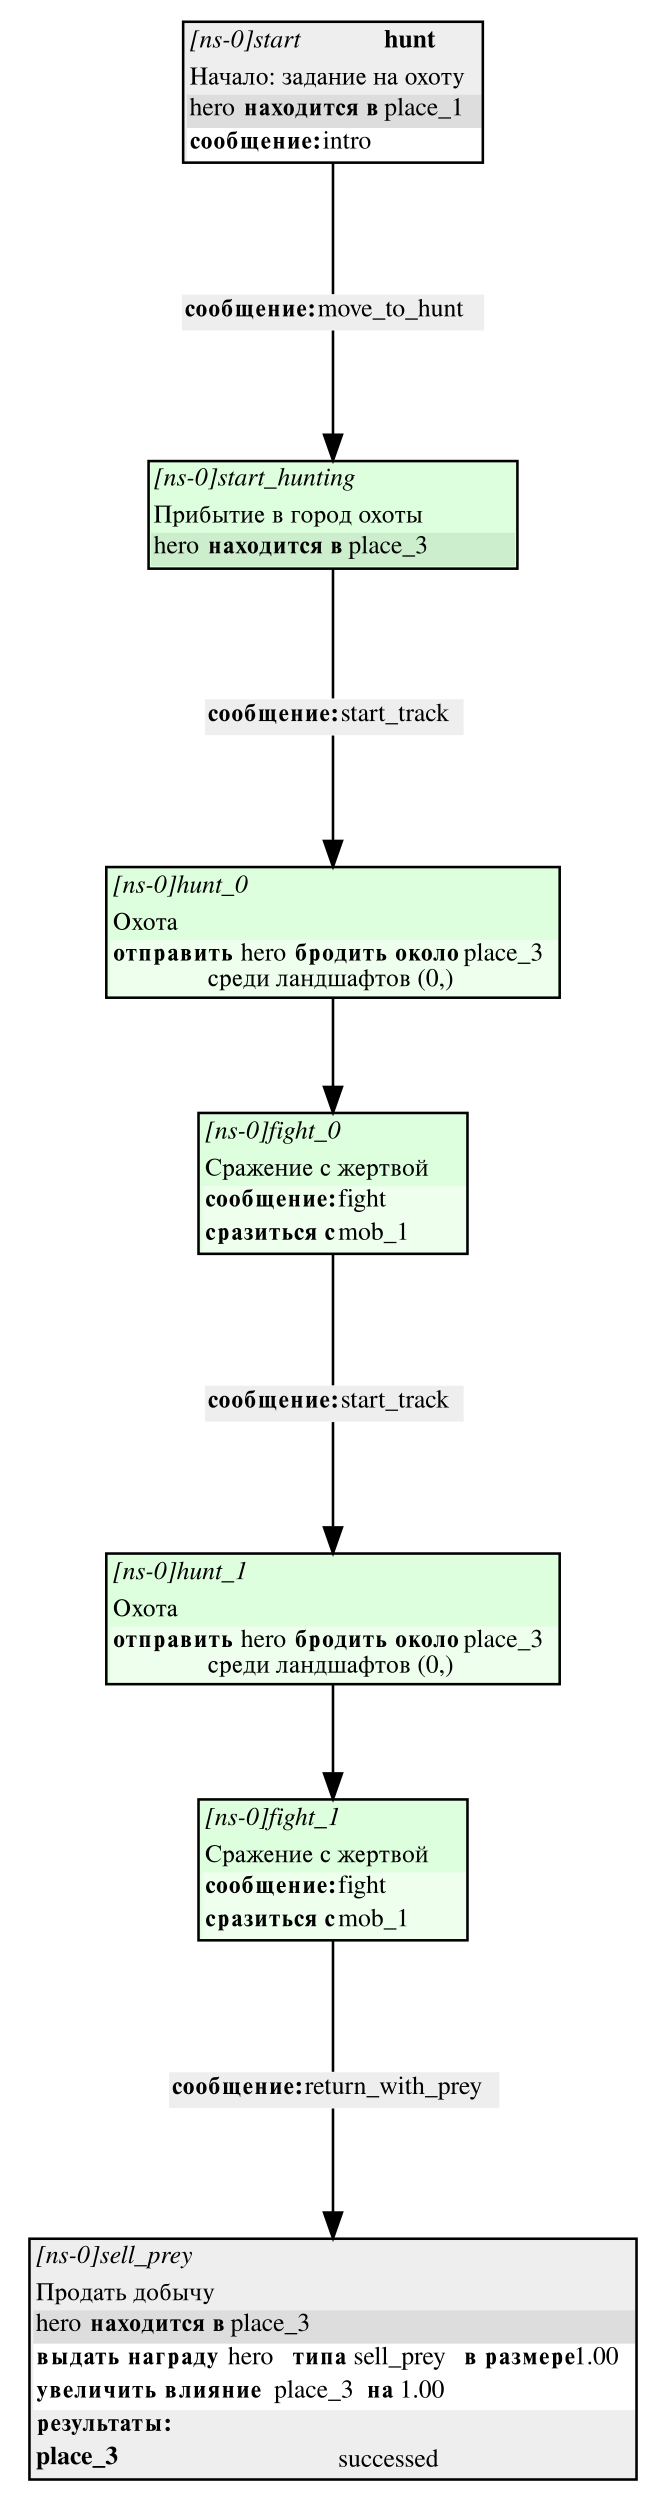
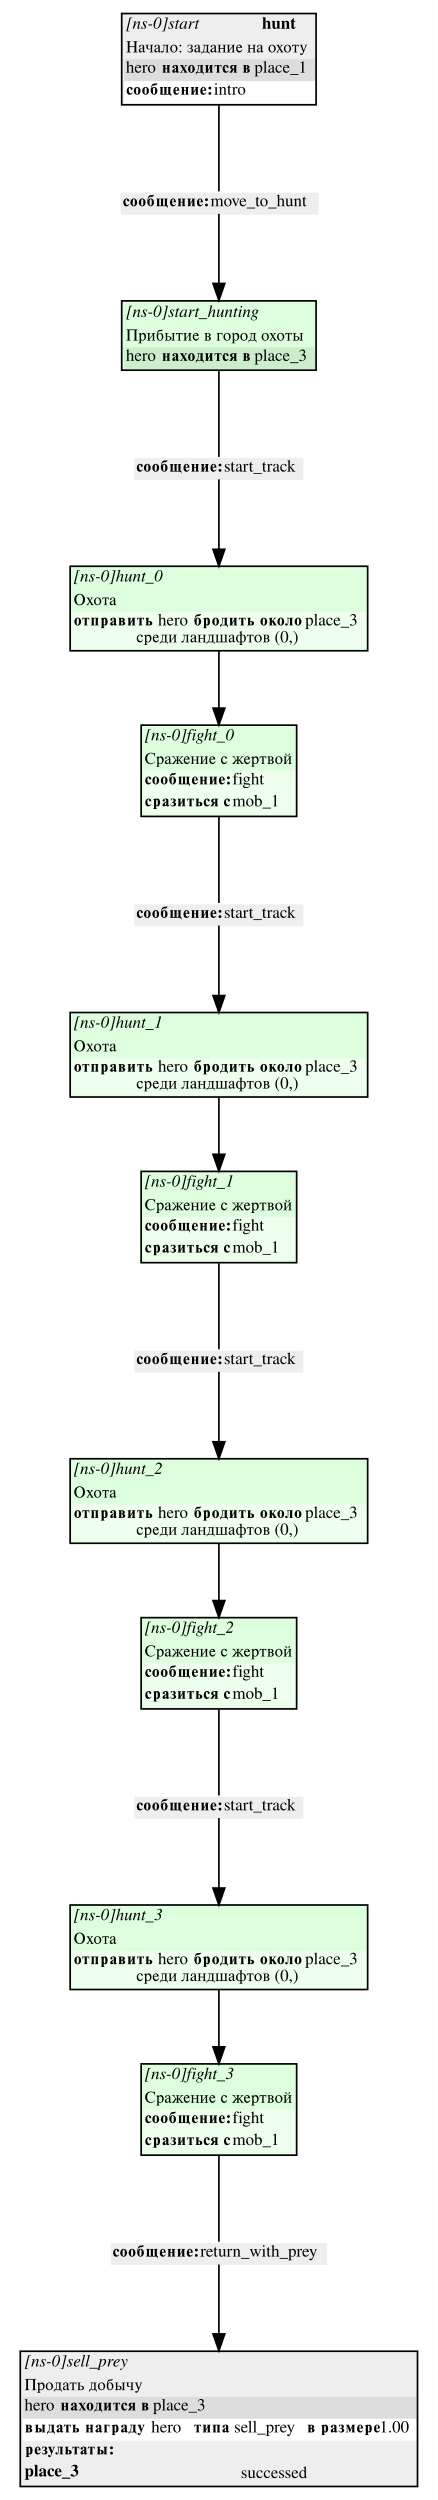
- <svg xmlns="http://www.w3.org/2000/svg" width="260pt" height="976pt" viewBox="0.00 0.00 260.00 976.00">
-   <g id="graph0" class="graph" transform="scale(1 1) rotate(0) translate(4 972)">
-     <polygon fill="white" stroke="white" points="-4,4 -4,-972 256,-972 256,4 -4,4" />
+ <svg xmlns="http://www.w3.org/2000/svg" width="259pt" height="1479pt" viewBox="0.00 0.00 259.00 1479.00">
+   <g id="graph0" class="graph" transform="scale(1 1) rotate(0) translate(4 1475)">
+     <polygon fill="white" stroke="none" points="-4,4 -4,-1475 255,-1475 255,4 -4,4" />
    <g id="node1" class="node">
-       <polygon fill="#eeeeee" stroke="none" points="67.5,-908.5 67.5,-963.5 184.5,-963.5 184.5,-908.5 67.5,-908.5" />
-       <text text-anchor="start" x="70" y="-953.5" font-family="Times,serif" font-style="italic" font-size="10.00">[ns-0]start</text>
-       <text text-anchor="start" x="146" y="-953.5" font-family="Times,serif" font-weight="bold" font-size="10.00">hunt</text>
-       <text text-anchor="start" x="70" y="-939" font-family="Times,serif" font-size="10.00">Начало: задание на охоту</text>
-       <polygon fill="#dddddd" stroke="none" points="69,-922 69,-935 184,-935 184,-922 69,-922" />
-       <text text-anchor="start" x="70" y="-927" font-family="Times,serif" font-size="10.00">hero </text>
-       <text text-anchor="start" x="91" y="-927" font-family="Times,serif" font-weight="bold" font-size="10.00">находится в</text>
-       <text text-anchor="start" x="146" y="-927" font-family="Times,serif" font-size="10.00"> place_1</text>
-       <polygon fill="#ffffff" stroke="none" points="69,-909 69,-922 184,-922 184,-909 69,-909" />
-       <text text-anchor="start" x="70" y="-914" font-family="Times,serif" font-weight="bold" font-size="10.00">сообщение:</text>
-       <text text-anchor="start" x="122" y="-914" font-family="Times,serif" font-size="10.00"> intro</text>
-       <polygon fill="none" stroke="black" points="67.5,-908.5 67.5,-963.5 184.5,-963.5 184.5,-908.5 67.5,-908.5" />
+       <polygon fill="#eeeeee" stroke="none" points="68,-1413 68,-1467 183,-1467 183,-1413 68,-1413" />
+       <text text-anchor="start" x="70.5" y="-1458" font-family="Times,serif" font-style="italic" font-size="10.00">[ns-0]start</text>
+       <text text-anchor="start" x="151" y="-1458" font-family="Times,serif" font-weight="bold" font-size="10.00">hunt</text>
+       <text text-anchor="start" x="70.5" y="-1444" font-family="Times,serif" font-size="10.00">Начало: задание на охоту</text>
+       <polygon fill="#dddddd" stroke="none" points="69.5,-1427 69.5,-1440 182.5,-1440 182.5,-1427 69.5,-1427" />
+       <text text-anchor="start" x="70.5" y="-1432" font-family="Times,serif" font-size="10.00">hero </text>
+       <text text-anchor="start" x="91.5" y="-1432" font-family="Times,serif" font-weight="bold" font-size="10.00">находится в</text>
+       <text text-anchor="start" x="146.5" y="-1432" font-family="Times,serif" font-size="10.00"> place_1</text>
+       <polygon fill="#ffffff" stroke="none" points="69.5,-1414 69.5,-1427 182.5,-1427 182.5,-1414 69.5,-1414" />
+       <text text-anchor="start" x="70.5" y="-1419" font-family="Times,serif" font-weight="bold" font-size="10.00">сообщение:</text>
+       <text text-anchor="start" x="122.5" y="-1419" font-family="Times,serif" font-size="10.00"> intro</text>
+       <polygon fill="none" stroke="black" points="68,-1413 68,-1467 183,-1467 183,-1413 68,-1413" />
+     </g>
+     <g id="node15" class="node">
+       <polygon fill="#eeeeee" stroke="none" points="67.5,-1348 67.5,-1361 184.5,-1361 184.5,-1348 67.5,-1348" />
+       <text text-anchor="start" x="68.5" y="-1353" font-family="Times,serif" font-weight="bold" font-size="10.00">сообщение:</text>
+       <text text-anchor="start" x="120.5" y="-1353" font-family="Times,serif" font-size="10.00"> move_to_hunt</text>
+     </g>
+     <g id="edge10" class="edge">
+       <path fill="none" stroke="black" d="M125.5,-1412.74C125.5,-1394.69 125.5,-1372.18 125.5,-1361.77" />
+     </g>
+     <g id="node2" class="node">
+       <polygon fill="#ddffdd" stroke="none" points="79.5,-992 79.5,-1046 171.5,-1046 171.5,-992 79.5,-992" />
+       <text text-anchor="start" x="81.5" y="-1037" font-family="Times,serif" font-style="italic" font-size="10.00">[ns-0]fight_0</text>
+       <text text-anchor="start" x="81.5" y="-1023" font-family="Times,serif" font-size="10.00">Сражение с жертвой</text>
+       <polygon fill="#eeffee" stroke="none" points="80.5,-1006 80.5,-1019 170.5,-1019 170.5,-1006 80.5,-1006" />
+       <text text-anchor="start" x="81.5" y="-1011" font-family="Times,serif" font-weight="bold" font-size="10.00">сообщение:</text>
+       <text text-anchor="start" x="133.5" y="-1011" font-family="Times,serif" font-size="10.00"> fight</text>
+       <polygon fill="#eeffee" stroke="none" points="80.5,-993 80.5,-1006 170.5,-1006 170.5,-993 80.5,-993" />
+       <text text-anchor="start" x="81.5" y="-998" font-family="Times,serif" font-weight="bold" font-size="10.00">сразиться с</text>
+       <text text-anchor="start" x="133.5" y="-998" font-family="Times,serif" font-size="10.00">  mob_1</text>
+       <polygon fill="none" stroke="black" points="79.5,-992 79.5,-1046 171.5,-1046 171.5,-992 79.5,-992" />
+     </g>
+     <g id="node12" class="node">
+       <polygon fill="#eeeeee" stroke="none" points="75.5,-927 75.5,-940 175.5,-940 175.5,-927 75.5,-927" />
+       <text text-anchor="start" x="76.5" y="-932" font-family="Times,serif" font-weight="bold" font-size="10.00">сообщение:</text>
+       <text text-anchor="start" x="128.5" y="-932" font-family="Times,serif" font-size="10.00"> start_track</text>
+     </g>
+     <g id="edge1" class="edge">
+       <path fill="none" stroke="black" d="M125.5,-991.738C125.5,-973.691 125.5,-951.179 125.5,-940.771" />
+     </g>
+     <g id="node3" class="node">
+       <polygon fill="#ddffdd" stroke="none" points="79.5,-728 79.5,-782 171.5,-782 171.5,-728 79.5,-728" />
+       <text text-anchor="start" x="81.5" y="-773" font-family="Times,serif" font-style="italic" font-size="10.00">[ns-0]fight_1</text>
+       <text text-anchor="start" x="81.5" y="-759" font-family="Times,serif" font-size="10.00">Сражение с жертвой</text>
+       <polygon fill="#eeffee" stroke="none" points="80.5,-742 80.5,-755 170.5,-755 170.5,-742 80.5,-742" />
+       <text text-anchor="start" x="81.5" y="-747" font-family="Times,serif" font-weight="bold" font-size="10.00">сообщение:</text>
+       <text text-anchor="start" x="133.5" y="-747" font-family="Times,serif" font-size="10.00"> fight</text>
+       <polygon fill="#eeffee" stroke="none" points="80.5,-729 80.5,-742 170.5,-742 170.5,-729 80.5,-729" />
+       <text text-anchor="start" x="81.5" y="-734" font-family="Times,serif" font-weight="bold" font-size="10.00">сразиться с</text>
+       <text text-anchor="start" x="133.5" y="-734" font-family="Times,serif" font-size="10.00">  mob_1</text>
+       <polygon fill="none" stroke="black" points="79.5,-728 79.5,-782 171.5,-782 171.5,-728 79.5,-728" />
+     </g>
+     <g id="node13" class="node">
+       <polygon fill="#eeeeee" stroke="none" points="75.5,-663 75.5,-676 175.5,-676 175.5,-663 75.5,-663" />
+       <text text-anchor="start" x="76.5" y="-668" font-family="Times,serif" font-weight="bold" font-size="10.00">сообщение:</text>
+       <text text-anchor="start" x="128.5" y="-668" font-family="Times,serif" font-size="10.00"> start_track</text>
+     </g>
+     <g id="edge4" class="edge">
+       <path fill="none" stroke="black" d="M125.5,-727.738C125.5,-709.691 125.5,-687.179 125.5,-676.771" />
+     </g>
+     <g id="node4" class="node">
+       <polygon fill="#ddffdd" stroke="none" points="79.5,-464 79.5,-518 171.5,-518 171.5,-464 79.5,-464" />
+       <text text-anchor="start" x="81.5" y="-509" font-family="Times,serif" font-style="italic" font-size="10.00">[ns-0]fight_2</text>
+       <text text-anchor="start" x="81.5" y="-495" font-family="Times,serif" font-size="10.00">Сражение с жертвой</text>
+       <polygon fill="#eeffee" stroke="none" points="80.5,-478 80.5,-491 170.5,-491 170.5,-478 80.5,-478" />
+       <text text-anchor="start" x="81.5" y="-483" font-family="Times,serif" font-weight="bold" font-size="10.00">сообщение:</text>
+       <text text-anchor="start" x="133.5" y="-483" font-family="Times,serif" font-size="10.00"> fight</text>
+       <polygon fill="#eeffee" stroke="none" points="80.5,-465 80.5,-478 170.5,-478 170.5,-465 80.5,-465" />
+       <text text-anchor="start" x="81.5" y="-470" font-family="Times,serif" font-weight="bold" font-size="10.00">сразиться с</text>
+       <text text-anchor="start" x="133.5" y="-470" font-family="Times,serif" font-size="10.00">  mob_1</text>
+       <polygon fill="none" stroke="black" points="79.5,-464 79.5,-518 171.5,-518 171.5,-464 79.5,-464" />
+     </g>
+     <g id="node16" class="node">
+       <polygon fill="#eeeeee" stroke="none" points="75.5,-399 75.5,-412 175.5,-412 175.5,-399 75.5,-399" />
+       <text text-anchor="start" x="76.5" y="-404" font-family="Times,serif" font-weight="bold" font-size="10.00">сообщение:</text>
+       <text text-anchor="start" x="128.5" y="-404" font-family="Times,serif" font-size="10.00"> start_track</text>
+     </g>
+     <g id="edge12" class="edge">
+       <path fill="none" stroke="black" d="M125.5,-463.738C125.5,-445.691 125.5,-423.179 125.5,-412.771" />
+     </g>
+     <g id="node5" class="node">
+       <polygon fill="#ddffdd" stroke="none" points="79.5,-200 79.5,-254 171.5,-254 171.5,-200 79.5,-200" />
+       <text text-anchor="start" x="81.5" y="-245" font-family="Times,serif" font-style="italic" font-size="10.00">[ns-0]fight_3</text>
+       <text text-anchor="start" x="81.5" y="-231" font-family="Times,serif" font-size="10.00">Сражение с жертвой</text>
+       <polygon fill="#eeffee" stroke="none" points="80.5,-214 80.5,-227 170.5,-227 170.5,-214 80.5,-214" />
+       <text text-anchor="start" x="81.5" y="-219" font-family="Times,serif" font-weight="bold" font-size="10.00">сообщение:</text>
+       <text text-anchor="start" x="133.5" y="-219" font-family="Times,serif" font-size="10.00"> fight</text>
+       <polygon fill="#eeffee" stroke="none" points="80.5,-201 80.5,-214 170.5,-214 170.5,-201 80.5,-201" />
+       <text text-anchor="start" x="81.5" y="-206" font-family="Times,serif" font-weight="bold" font-size="10.00">сразиться с</text>
+       <text text-anchor="start" x="133.5" y="-206" font-family="Times,serif" font-size="10.00">  mob_1</text>
+       <polygon fill="none" stroke="black" points="79.5,-200 79.5,-254 171.5,-254 171.5,-200 79.5,-200" />
+     </g>
+     <g id="node17" class="node">
+       <polygon fill="#eeeeee" stroke="none" points="61.5,-135 61.5,-148 189.5,-148 189.5,-135 61.5,-135" />
+       <text text-anchor="start" x="62.5" y="-140" font-family="Times,serif" font-weight="bold" font-size="10.00">сообщение:</text>
+       <text text-anchor="start" x="114.5" y="-140" font-family="Times,serif" font-size="10.00"> return_with_prey</text>
+     </g>
+     <g id="edge15" class="edge">
+       <path fill="none" stroke="black" d="M125.5,-199.738C125.5,-181.691 125.5,-159.179 125.5,-148.771" />
+     </g>
+     <g id="node6" class="node">
+       <polygon fill="#ddffdd" stroke="none" points="68,-1256 68,-1297 183,-1297 183,-1256 68,-1256" />
+       <text text-anchor="start" x="70.5" y="-1287.5" font-family="Times,serif" font-style="italic" font-size="10.00">[ns-0]start_hunting</text>
+       <text text-anchor="start" x="70.5" y="-1273.5" font-family="Times,serif" font-size="10.00">Прибытие в город охоты</text>
+       <polygon fill="#cceecc" stroke="none" points="69.5,-1256.5 69.5,-1269.5 182.5,-1269.5 182.5,-1256.5 69.5,-1256.5" />
+       <text text-anchor="start" x="70.5" y="-1261.5" font-family="Times,serif" font-size="10.00">hero </text>
+       <text text-anchor="start" x="91.5" y="-1261.5" font-family="Times,serif" font-weight="bold" font-size="10.00">находится в</text>
+       <text text-anchor="start" x="146.5" y="-1261.5" font-family="Times,serif" font-size="10.00"> place_3</text>
+       <polygon fill="none" stroke="black" points="68,-1256 68,-1297 183,-1297 183,-1256 68,-1256" />
+     </g>
+     <g id="node14" class="node">
+       <polygon fill="#eeeeee" stroke="none" points="75.5,-1191 75.5,-1204 175.5,-1204 175.5,-1191 75.5,-1191" />
+       <text text-anchor="start" x="76.5" y="-1196" font-family="Times,serif" font-weight="bold" font-size="10.00">сообщение:</text>
+       <text text-anchor="start" x="128.5" y="-1196" font-family="Times,serif" font-size="10.00"> start_track</text>
+     </g>
+     <g id="edge8" class="edge">
+       <path fill="none" stroke="black" d="M125.5,-1255.8C125.5,-1238.8 125.5,-1215.35 125.5,-1204.69" />
+     </g>
+     <g id="node7" class="node">
+       <polygon fill="#ddffdd" stroke="none" points="37.5,-1090 37.5,-1140 213.5,-1140 213.5,-1090 37.5,-1090" />
+       <text text-anchor="start" x="39.5" y="-1131" font-family="Times,serif" font-style="italic" font-size="10.00">[ns-0]hunt_0</text>
+       <text text-anchor="start" x="39.5" y="-1117" font-family="Times,serif" font-size="10.00">Охота</text>
+       <polygon fill="#eeffee" stroke="none" points="38.5,-1091 38.5,-1113 212.5,-1113 212.5,-1091 38.5,-1091" />
+       <text text-anchor="start" x="39.5" y="-1105" font-family="Times,serif" font-weight="bold" font-size="10.00">отправить </text>
+       <text text-anchor="start" x="89.5" y="-1105" font-family="Times,serif" font-size="10.00"> hero</text>
+       <text text-anchor="start" x="110.5" y="-1105" font-family="Times,serif" font-weight="bold" font-size="10.00">бродить около</text>
+       <text text-anchor="start" x="176.5" y="-1105" font-family="Times,serif" font-size="10.00"> place_3</text>
+       <text text-anchor="start" x="76.5" y="-1095" font-family="Times,serif" font-size="10.00"> среди ландшафтов (0,)</text>
+       <polygon fill="none" stroke="black" points="37.5,-1090 37.5,-1140 213.5,-1140 213.5,-1090 37.5,-1090" />
+     </g>
+     <g id="edge7" class="edge">
+       <path fill="none" stroke="black" d="M125.5,-1089.79C125.5,-1079.55 125.5,-1067.4 125.5,-1056.13" />
+       <polygon fill="black" stroke="black" points="129,-1056.1 125.5,-1046.1 122,-1056.1 129,-1056.1" />
+     </g>
+     <g id="node8" class="node">
+       <polygon fill="#ddffdd" stroke="none" points="37.5,-826 37.5,-876 213.5,-876 213.5,-826 37.5,-826" />
+       <text text-anchor="start" x="39.5" y="-867" font-family="Times,serif" font-style="italic" font-size="10.00">[ns-0]hunt_1</text>
+       <text text-anchor="start" x="39.5" y="-853" font-family="Times,serif" font-size="10.00">Охота</text>
+       <polygon fill="#eeffee" stroke="none" points="38.5,-827 38.5,-849 212.5,-849 212.5,-827 38.5,-827" />
+       <text text-anchor="start" x="39.5" y="-841" font-family="Times,serif" font-weight="bold" font-size="10.00">отправить </text>
+       <text text-anchor="start" x="89.5" y="-841" font-family="Times,serif" font-size="10.00"> hero</text>
+       <text text-anchor="start" x="110.5" y="-841" font-family="Times,serif" font-weight="bold" font-size="10.00">бродить около</text>
+       <text text-anchor="start" x="176.5" y="-841" font-family="Times,serif" font-size="10.00"> place_3</text>
+       <text text-anchor="start" x="76.5" y="-831" font-family="Times,serif" font-size="10.00"> среди ландшафтов (0,)</text>
+       <polygon fill="none" stroke="black" points="37.5,-826 37.5,-876 213.5,-876 213.5,-826 37.5,-826" />
+     </g>
+     <g id="edge3" class="edge">
+       <path fill="none" stroke="black" d="M125.5,-825.793C125.5,-815.547 125.5,-803.395 125.5,-792.126" />
+       <polygon fill="black" stroke="black" points="129,-792.104 125.5,-782.104 122,-792.104 129,-792.104" />
+     </g>
+     <g id="node9" class="node">
+       <polygon fill="#ddffdd" stroke="none" points="37.5,-562 37.5,-612 213.5,-612 213.5,-562 37.5,-562" />
+       <text text-anchor="start" x="39.5" y="-603" font-family="Times,serif" font-style="italic" font-size="10.00">[ns-0]hunt_2</text>
+       <text text-anchor="start" x="39.5" y="-589" font-family="Times,serif" font-size="10.00">Охота</text>
+       <polygon fill="#eeffee" stroke="none" points="38.5,-563 38.5,-585 212.5,-585 212.5,-563 38.5,-563" />
+       <text text-anchor="start" x="39.5" y="-577" font-family="Times,serif" font-weight="bold" font-size="10.00">отправить </text>
+       <text text-anchor="start" x="89.5" y="-577" font-family="Times,serif" font-size="10.00"> hero</text>
+       <text text-anchor="start" x="110.5" y="-577" font-family="Times,serif" font-weight="bold" font-size="10.00">бродить около</text>
+       <text text-anchor="start" x="176.5" y="-577" font-family="Times,serif" font-size="10.00"> place_3</text>
+       <text text-anchor="start" x="76.5" y="-567" font-family="Times,serif" font-size="10.00"> среди ландшафтов (0,)</text>
+       <polygon fill="none" stroke="black" points="37.5,-562 37.5,-612 213.5,-612 213.5,-562 37.5,-562" />
+     </g>
+     <g id="edge6" class="edge">
+       <path fill="none" stroke="black" d="M125.5,-561.793C125.5,-551.547 125.5,-539.395 125.5,-528.126" />
+       <polygon fill="black" stroke="black" points="129,-528.104 125.5,-518.104 122,-528.104 129,-528.104" />
+     </g>
+     <g id="node10" class="node">
+       <polygon fill="#ddffdd" stroke="none" points="37.5,-298 37.5,-348 213.5,-348 213.5,-298 37.5,-298" />
+       <text text-anchor="start" x="39.5" y="-339" font-family="Times,serif" font-style="italic" font-size="10.00">[ns-0]hunt_3</text>
+       <text text-anchor="start" x="39.5" y="-325" font-family="Times,serif" font-size="10.00">Охота</text>
+       <polygon fill="#eeffee" stroke="none" points="38.5,-299 38.5,-321 212.5,-321 212.5,-299 38.5,-299" />
+       <text text-anchor="start" x="39.5" y="-313" font-family="Times,serif" font-weight="bold" font-size="10.00">отправить </text>
+       <text text-anchor="start" x="89.5" y="-313" font-family="Times,serif" font-size="10.00"> hero</text>
+       <text text-anchor="start" x="110.5" y="-313" font-family="Times,serif" font-weight="bold" font-size="10.00">бродить около</text>
+       <text text-anchor="start" x="176.5" y="-313" font-family="Times,serif" font-size="10.00"> place_3</text>
+       <text text-anchor="start" x="76.5" y="-303" font-family="Times,serif" font-size="10.00"> среди ландшафтов (0,)</text>
+       <polygon fill="none" stroke="black" points="37.5,-298 37.5,-348 213.5,-348 213.5,-298 37.5,-298" />
+     </g>
+     <g id="edge14" class="edge">
+       <path fill="none" stroke="black" d="M125.5,-297.793C125.5,-287.547 125.5,-275.395 125.5,-264.126" />
+       <polygon fill="black" stroke="black" points="129,-264.104 125.5,-254.104 122,-264.104 129,-264.104" />
    </g>
    <g id="node11" class="node">
-       <polygon fill="#eeeeee" stroke="none" points="67,-843 67,-857 185,-857 185,-843 67,-843" />
-       <text text-anchor="start" x="68" y="-848.5" font-family="Times,serif" font-weight="bold" font-size="10.00">сообщение:</text>
-       <text text-anchor="start" x="120" y="-848.5" font-family="Times,serif" font-size="10.00"> move_to_hunt</text>
+       <polygon fill="#eeeeee" stroke="none" points="8,-4 8,-84 243,-84 243,-4 8,-4" />
+       <text text-anchor="start" x="10.5" y="-75" font-family="Times,serif" font-style="italic" font-size="10.00">[ns-0]sell_prey</text>
+       <text text-anchor="start" x="10.5" y="-61" font-family="Times,serif" font-size="10.00">Продать добычу</text>
+       <polygon fill="#dddddd" stroke="none" points="9.5,-44 9.5,-57 242.5,-57 242.5,-44 9.5,-44" />
+       <text text-anchor="start" x="10.5" y="-49" font-family="Times,serif" font-size="10.00">hero </text>
+       <text text-anchor="start" x="31.5" y="-49" font-family="Times,serif" font-weight="bold" font-size="10.00">находится в</text>
+       <text text-anchor="start" x="86.5" y="-49" font-family="Times,serif" font-size="10.00"> place_3</text>
+       <polygon fill="#ffffff" stroke="none" points="9.5,-31 9.5,-44 242.5,-44 242.5,-31 9.5,-31" />
+       <text text-anchor="start" x="10.5" y="-36" font-family="Times,serif" font-weight="bold" font-size="10.00">выдать награду </text>
+       <text text-anchor="start" x="85.5" y="-36" font-family="Times,serif" font-size="10.00">  hero </text>
+       <text text-anchor="start" x="110.5" y="-36" font-family="Times,serif" font-weight="bold" font-size="10.00">типа </text>
+       <text text-anchor="start" x="134.5" y="-36" font-family="Times,serif" font-size="10.00"> sell_prey </text>
+       <text text-anchor="start" x="177.5" y="-36" font-family="Times,serif" font-weight="bold" font-size="10.00">в размере</text>
+       <text text-anchor="start" x="220.5" y="-36" font-family="Times,serif" font-size="10.00"> 1.00</text>
+       <polygon fill="#eeeeee" stroke="none" points="9.5,-18 9.5,-31 242.5,-31 242.5,-18 9.5,-18" />
+       <text text-anchor="start" x="10.5" y="-23" font-family="Times,serif" font-weight="bold" font-size="10.00">результаты:</text>
+       <text text-anchor="start" x="10.5" y="-10" font-family="Times,serif" font-weight="bold" font-size="10.00">place_3</text>
+       <text text-anchor="start" x="138.5" y="-9" font-family="Times,serif" font-size="10.00">successed</text>
+       <polygon fill="none" stroke="black" points="8,-4 8,-84 243,-84 243,-4 8,-4" />
+     </g>
+     <g id="edge2" class="edge">
+       <path fill="none" stroke="black" d="M125.5,-927.433C125.5,-918.871 125.5,-901.81 125.5,-886.077" />
+       <polygon fill="black" stroke="black" points="129,-886.032 125.5,-876.032 122,-886.032 129,-886.032" />
+     </g>
+     <g id="edge5" class="edge">
+       <path fill="none" stroke="black" d="M125.5,-663.433C125.5,-654.871 125.5,-637.81 125.5,-622.077" />
+       <polygon fill="black" stroke="black" points="129,-622.032 125.5,-612.032 122,-622.032 129,-622.032" />
    </g>
    <g id="edge9" class="edge">
-       <path fill="none" stroke="black" d="M126,-908.422C126,-890.349 126,-867.853 126,-857.177" />
-     </g>
-     <g id="node2" class="node">
-       <polygon fill="#ddffdd" stroke="none" points="73.5,-482.5 73.5,-537.5 178.5,-537.5 178.5,-482.5 73.5,-482.5" />
-       <text text-anchor="start" x="76" y="-527.5" font-family="Times,serif" font-style="italic" font-size="10.00">[ns-0]fight_0</text>
-       <text text-anchor="start" x="76" y="-513" font-family="Times,serif" font-size="10.00">Сражение с жертвой</text>
-       <polygon fill="#eeffee" stroke="none" points="75,-496 75,-509 178,-509 178,-496 75,-496" />
-       <text text-anchor="start" x="76" y="-501" font-family="Times,serif" font-weight="bold" font-size="10.00">сообщение:</text>
-       <text text-anchor="start" x="128" y="-501" font-family="Times,serif" font-size="10.00"> fight</text>
-       <polygon fill="#eeffee" stroke="none" points="75,-483 75,-496 178,-496 178,-483 75,-483" />
-       <text text-anchor="start" x="76" y="-488" font-family="Times,serif" font-weight="bold" font-size="10.00">сразиться с</text>
-       <text text-anchor="start" x="128" y="-488" font-family="Times,serif" font-size="10.00">  mob_1</text>
-       <polygon fill="none" stroke="black" points="73.5,-482.5 73.5,-537.5 178.5,-537.5 178.5,-482.5 73.5,-482.5" />
-     </g>
-     <g id="node8" class="node">
-       <polygon fill="#eeeeee" stroke="none" points="76,-417 76,-431 177,-431 177,-417 76,-417" />
-       <text text-anchor="start" x="77" y="-422.5" font-family="Times,serif" font-weight="bold" font-size="10.00">сообщение:</text>
-       <text text-anchor="start" x="129" y="-422.5" font-family="Times,serif" font-size="10.00"> start_track</text>
-     </g>
-     <g id="edge1" class="edge">
-       <path fill="none" stroke="black" d="M126,-482.422C126,-464.349 126,-441.853 126,-431.177" />
-     </g>
-     <g id="node3" class="node">
-       <polygon fill="#ddffdd" stroke="none" points="73.5,-214.5 73.5,-269.5 178.5,-269.5 178.5,-214.5 73.5,-214.5" />
-       <text text-anchor="start" x="76" y="-259.5" font-family="Times,serif" font-style="italic" font-size="10.00">[ns-0]fight_1</text>
-       <text text-anchor="start" x="76" y="-245" font-family="Times,serif" font-size="10.00">Сражение с жертвой</text>
-       <polygon fill="#eeffee" stroke="none" points="75,-228 75,-241 178,-241 178,-228 75,-228" />
-       <text text-anchor="start" x="76" y="-233" font-family="Times,serif" font-weight="bold" font-size="10.00">сообщение:</text>
-       <text text-anchor="start" x="128" y="-233" font-family="Times,serif" font-size="10.00"> fight</text>
-       <polygon fill="#eeffee" stroke="none" points="75,-215 75,-228 178,-228 178,-215 75,-215" />
-       <text text-anchor="start" x="76" y="-220" font-family="Times,serif" font-weight="bold" font-size="10.00">сразиться с</text>
-       <text text-anchor="start" x="128" y="-220" font-family="Times,serif" font-size="10.00">  mob_1</text>
-       <polygon fill="none" stroke="black" points="73.5,-214.5 73.5,-269.5 178.5,-269.5 178.5,-214.5 73.5,-214.5" />
-     </g>
-     <g id="node9" class="node">
-       <polygon fill="#eeeeee" stroke="none" points="62,-149 62,-163 191,-163 191,-149 62,-149" />
-       <text text-anchor="start" x="63" y="-154.5" font-family="Times,serif" font-weight="bold" font-size="10.00">сообщение:</text>
-       <text text-anchor="start" x="115" y="-154.5" font-family="Times,serif" font-size="10.00"> return_with_prey</text>
-     </g>
-     <g id="edge5" class="edge">
-       <path fill="none" stroke="black" d="M126,-214.422C126,-196.349 126,-173.853 126,-163.177" />
-     </g>
-     <g id="node4" class="node">
-       <polygon fill="#ddffdd" stroke="none" points="37.5,-582.5 37.5,-633.5 214.5,-633.5 214.5,-582.5 37.5,-582.5" />
-       <text text-anchor="start" x="40" y="-623.5" font-family="Times,serif" font-style="italic" font-size="10.00">[ns-0]hunt_0</text>
-       <text text-anchor="start" x="40" y="-609" font-family="Times,serif" font-size="10.00">Охота</text>
-       <polygon fill="#eeffee" stroke="none" points="39,-583 39,-605 214,-605 214,-583 39,-583" />
-       <text text-anchor="start" x="40" y="-597" font-family="Times,serif" font-weight="bold" font-size="10.00">отправить </text>
-       <text text-anchor="start" x="90" y="-597" font-family="Times,serif" font-size="10.00"> hero</text>
-       <text text-anchor="start" x="111" y="-597" font-family="Times,serif" font-weight="bold" font-size="10.00">бродить около</text>
-       <text text-anchor="start" x="177" y="-597" font-family="Times,serif" font-size="10.00"> place_3</text>
-       <text text-anchor="start" x="77" y="-587" font-family="Times,serif" font-size="10.00"> среди ландшафтов (0,)</text>
-       <polygon fill="none" stroke="black" points="37.5,-582.5 37.5,-633.5 214.5,-633.5 214.5,-582.5 37.5,-582.5" />
-     </g>
-     <g id="edge4" class="edge">
-       <path fill="none" stroke="black" d="M126,-582.278C126,-571.814 126,-559.404 126,-547.894" />
-       <polygon fill="black" stroke="black" points="129.5,-547.66 126,-537.66 122.5,-547.66 129.5,-547.66" />
-     </g>
-     <g id="node5" class="node">
-       <polygon fill="#ddffdd" stroke="none" points="37.5,-314.5 37.5,-365.5 214.5,-365.5 214.5,-314.5 37.5,-314.5" />
-       <text text-anchor="start" x="40" y="-355.5" font-family="Times,serif" font-style="italic" font-size="10.00">[ns-0]hunt_1</text>
-       <text text-anchor="start" x="40" y="-341" font-family="Times,serif" font-size="10.00">Охота</text>
-       <polygon fill="#eeffee" stroke="none" points="39,-315 39,-337 214,-337 214,-315 39,-315" />
-       <text text-anchor="start" x="40" y="-329" font-family="Times,serif" font-weight="bold" font-size="10.00">отправить </text>
-       <text text-anchor="start" x="90" y="-329" font-family="Times,serif" font-size="10.00"> hero</text>
-       <text text-anchor="start" x="111" y="-329" font-family="Times,serif" font-weight="bold" font-size="10.00">бродить около</text>
-       <text text-anchor="start" x="177" y="-329" font-family="Times,serif" font-size="10.00"> place_3</text>
-       <text text-anchor="start" x="77" y="-319" font-family="Times,serif" font-size="10.00"> среди ландшафтов (0,)</text>
-       <polygon fill="none" stroke="black" points="37.5,-314.5 37.5,-365.5 214.5,-365.5 214.5,-314.5 37.5,-314.5" />
-     </g>
-     <g id="edge3" class="edge">
-       <path fill="none" stroke="black" d="M126,-314.278C126,-303.814 126,-291.404 126,-279.894" />
-       <polygon fill="black" stroke="black" points="129.5,-279.66 126,-269.66 122.5,-279.66 129.5,-279.66" />
-     </g>
-     <g id="node6" class="node">
-       <polygon fill="#ddffdd" stroke="none" points="54,-750 54,-792 198,-792 198,-750 54,-750" />
-       <text text-anchor="start" x="56" y="-782.5" font-family="Times,serif" font-style="italic" font-size="10.00">[ns-0]start_hunting</text>
-       <text text-anchor="start" x="56" y="-768" font-family="Times,serif" font-size="10.00">Прибытие в город охоты</text>
-       <polygon fill="#cceecc" stroke="none" points="55,-751 55,-764 197,-764 197,-751 55,-751" />
-       <text text-anchor="start" x="56" y="-756" font-family="Times,serif" font-size="10.00">hero </text>
-       <text text-anchor="start" x="77" y="-756" font-family="Times,serif" font-weight="bold" font-size="10.00">находится в</text>
-       <text text-anchor="start" x="132" y="-756" font-family="Times,serif" font-size="10.00"> place_3</text>
-       <polygon fill="none" stroke="black" points="54,-750 54,-792 198,-792 198,-750 54,-750" />
-     </g>
-     <g id="node10" class="node">
-       <polygon fill="#eeeeee" stroke="none" points="76,-685 76,-699 177,-699 177,-685 76,-685" />
-       <text text-anchor="start" x="77" y="-690.5" font-family="Times,serif" font-weight="bold" font-size="10.00">сообщение:</text>
-       <text text-anchor="start" x="129" y="-690.5" font-family="Times,serif" font-size="10.00"> start_track</text>
-     </g>
-     <g id="edge7" class="edge">
-       <path fill="none" stroke="black" d="M126,-749.769C126,-733.015 126,-710.253 126,-699.342" />
-     </g>
-     <g id="node7" class="node">
-       <polygon fill="#eeeeee" stroke="none" points="7.5,-4 7.5,-98 244.5,-98 244.5,-4 7.5,-4" />
-       <text text-anchor="start" x="10" y="-88.5" font-family="Times,serif" font-style="italic" font-size="10.00">[ns-0]sell_prey</text>
-       <text text-anchor="start" x="10" y="-74" font-family="Times,serif" font-size="10.00">Продать добычу</text>
-       <polygon fill="#dddddd" stroke="none" points="9,-57 9,-70 244,-70 244,-57 9,-57" />
-       <text text-anchor="start" x="10" y="-62" font-family="Times,serif" font-size="10.00">hero </text>
-       <text text-anchor="start" x="31" y="-62" font-family="Times,serif" font-weight="bold" font-size="10.00">находится в</text>
-       <text text-anchor="start" x="86" y="-62" font-family="Times,serif" font-size="10.00"> place_3</text>
-       <polygon fill="#ffffff" stroke="none" points="9,-44 9,-57 244,-57 244,-44 9,-44" />
-       <text text-anchor="start" x="10" y="-49" font-family="Times,serif" font-weight="bold" font-size="10.00">выдать награду </text>
-       <text text-anchor="start" x="85" y="-49" font-family="Times,serif" font-size="10.00">  hero </text>
-       <text text-anchor="start" x="110" y="-49" font-family="Times,serif" font-weight="bold" font-size="10.00">типа </text>
-       <text text-anchor="start" x="134" y="-49" font-family="Times,serif" font-size="10.00"> sell_prey </text>
-       <text text-anchor="start" x="177" y="-49" font-family="Times,serif" font-weight="bold" font-size="10.00">в размере</text>
-       <text text-anchor="start" x="220" y="-49" font-family="Times,serif" font-size="10.00"> 1.00</text>
-       <polygon fill="#ffffff" stroke="none" points="9,-31 9,-44 244,-44 244,-31 9,-31" />
-       <text text-anchor="start" x="10" y="-36" font-family="Times,serif" font-weight="bold" font-size="10.00">увеличить влияние </text>
-       <text text-anchor="start" x="98" y="-36" font-family="Times,serif" font-size="10.00">  </text>
-       <text text-anchor="start" x="103" y="-36" font-family="Times,serif" font-size="10.00" fill="#000000">place_3</text>
-       <text text-anchor="start" x="136" y="-36" font-family="Times,serif" font-size="10.00"> </text>
-       <text text-anchor="start" x="139" y="-36" font-family="Times,serif" font-weight="bold" font-size="10.00">на </text>
-       <text text-anchor="start" x="152" y="-36" font-family="Times,serif" font-size="10.00"> 1.00</text>
-       <polygon fill="#eeeeee" stroke="none" points="9,-18 9,-31 244,-31 244,-18 9,-18" />
-       <text text-anchor="start" x="10" y="-23" font-family="Times,serif" font-weight="bold" font-size="10.00">результаты:</text>
-       <text text-anchor="start" x="10" y="-10" font-family="Times,serif" font-weight="bold" font-size="10.00">place_3</text>
-       <text text-anchor="start" x="128" y="-9" font-family="Times,serif" font-size="10.00">successed</text>
-       <polygon fill="none" stroke="black" points="7.5,-4 7.5,-98 244.5,-98 244.5,-4 7.5,-4" />
-     </g>
-     <g id="edge2" class="edge">
-       <path fill="none" stroke="black" d="M126,-416.837C126,-408.121 126,-391.531 126,-376.086" />
-       <polygon fill="black" stroke="black" points="129.5,-375.686 126,-365.686 122.5,-375.686 129.5,-375.686" />
-     </g>
-     <g id="edge6" class="edge">
-       <path fill="none" stroke="black" d="M126,-148.865C126,-140.545 126,-124.829 126,-108.44" />
-       <polygon fill="black" stroke="black" points="129.5,-108.209 126,-98.209 122.5,-108.209 129.5,-108.209" />
-     </g>
-     <g id="edge8" class="edge">
-       <path fill="none" stroke="black" d="M126,-684.837C126,-676.121 126,-659.531 126,-644.086" />
-       <polygon fill="black" stroke="black" points="129.5,-643.686 126,-633.686 122.5,-643.686 129.5,-643.686" />
-     </g>
-     <g id="edge10" class="edge">
-       <path fill="none" stroke="black" d="M126,-842.958C126,-834.201 126,-817.379 126,-802.312" />
-       <polygon fill="black" stroke="black" points="129.5,-802.281 126,-792.281 122.5,-802.281 129.5,-802.281" />
+       <path fill="none" stroke="black" d="M125.5,-1191.43C125.5,-1182.87 125.5,-1165.81 125.5,-1150.08" />
+       <polygon fill="black" stroke="black" points="129,-1150.03 125.5,-1140.03 122,-1150.03 129,-1150.03" />
+     </g>
+     <g id="edge11" class="edge">
+       <path fill="none" stroke="black" d="M125.5,-1348.5C125.5,-1339.92 125.5,-1322.77 125.5,-1307.47" />
+       <polygon fill="black" stroke="black" points="129,-1307.31 125.5,-1297.31 122,-1307.31 129,-1307.31" />
+     </g>
+     <g id="edge13" class="edge">
+       <path fill="none" stroke="black" d="M125.5,-399.433C125.5,-390.871 125.5,-373.81 125.5,-358.077" />
+       <polygon fill="black" stroke="black" points="129,-358.032 125.5,-348.032 122,-358.032 129,-358.032" />
+     </g>
+     <g id="edge16" class="edge">
+       <path fill="none" stroke="black" d="M125.5,-135.282C125.5,-126.992 125.5,-110.826 125.5,-94.437" />
+       <polygon fill="black" stroke="black" points="129,-94.272 125.5,-84.272 122,-94.272 129,-94.272" />
    </g>
  </g>
</svg>
